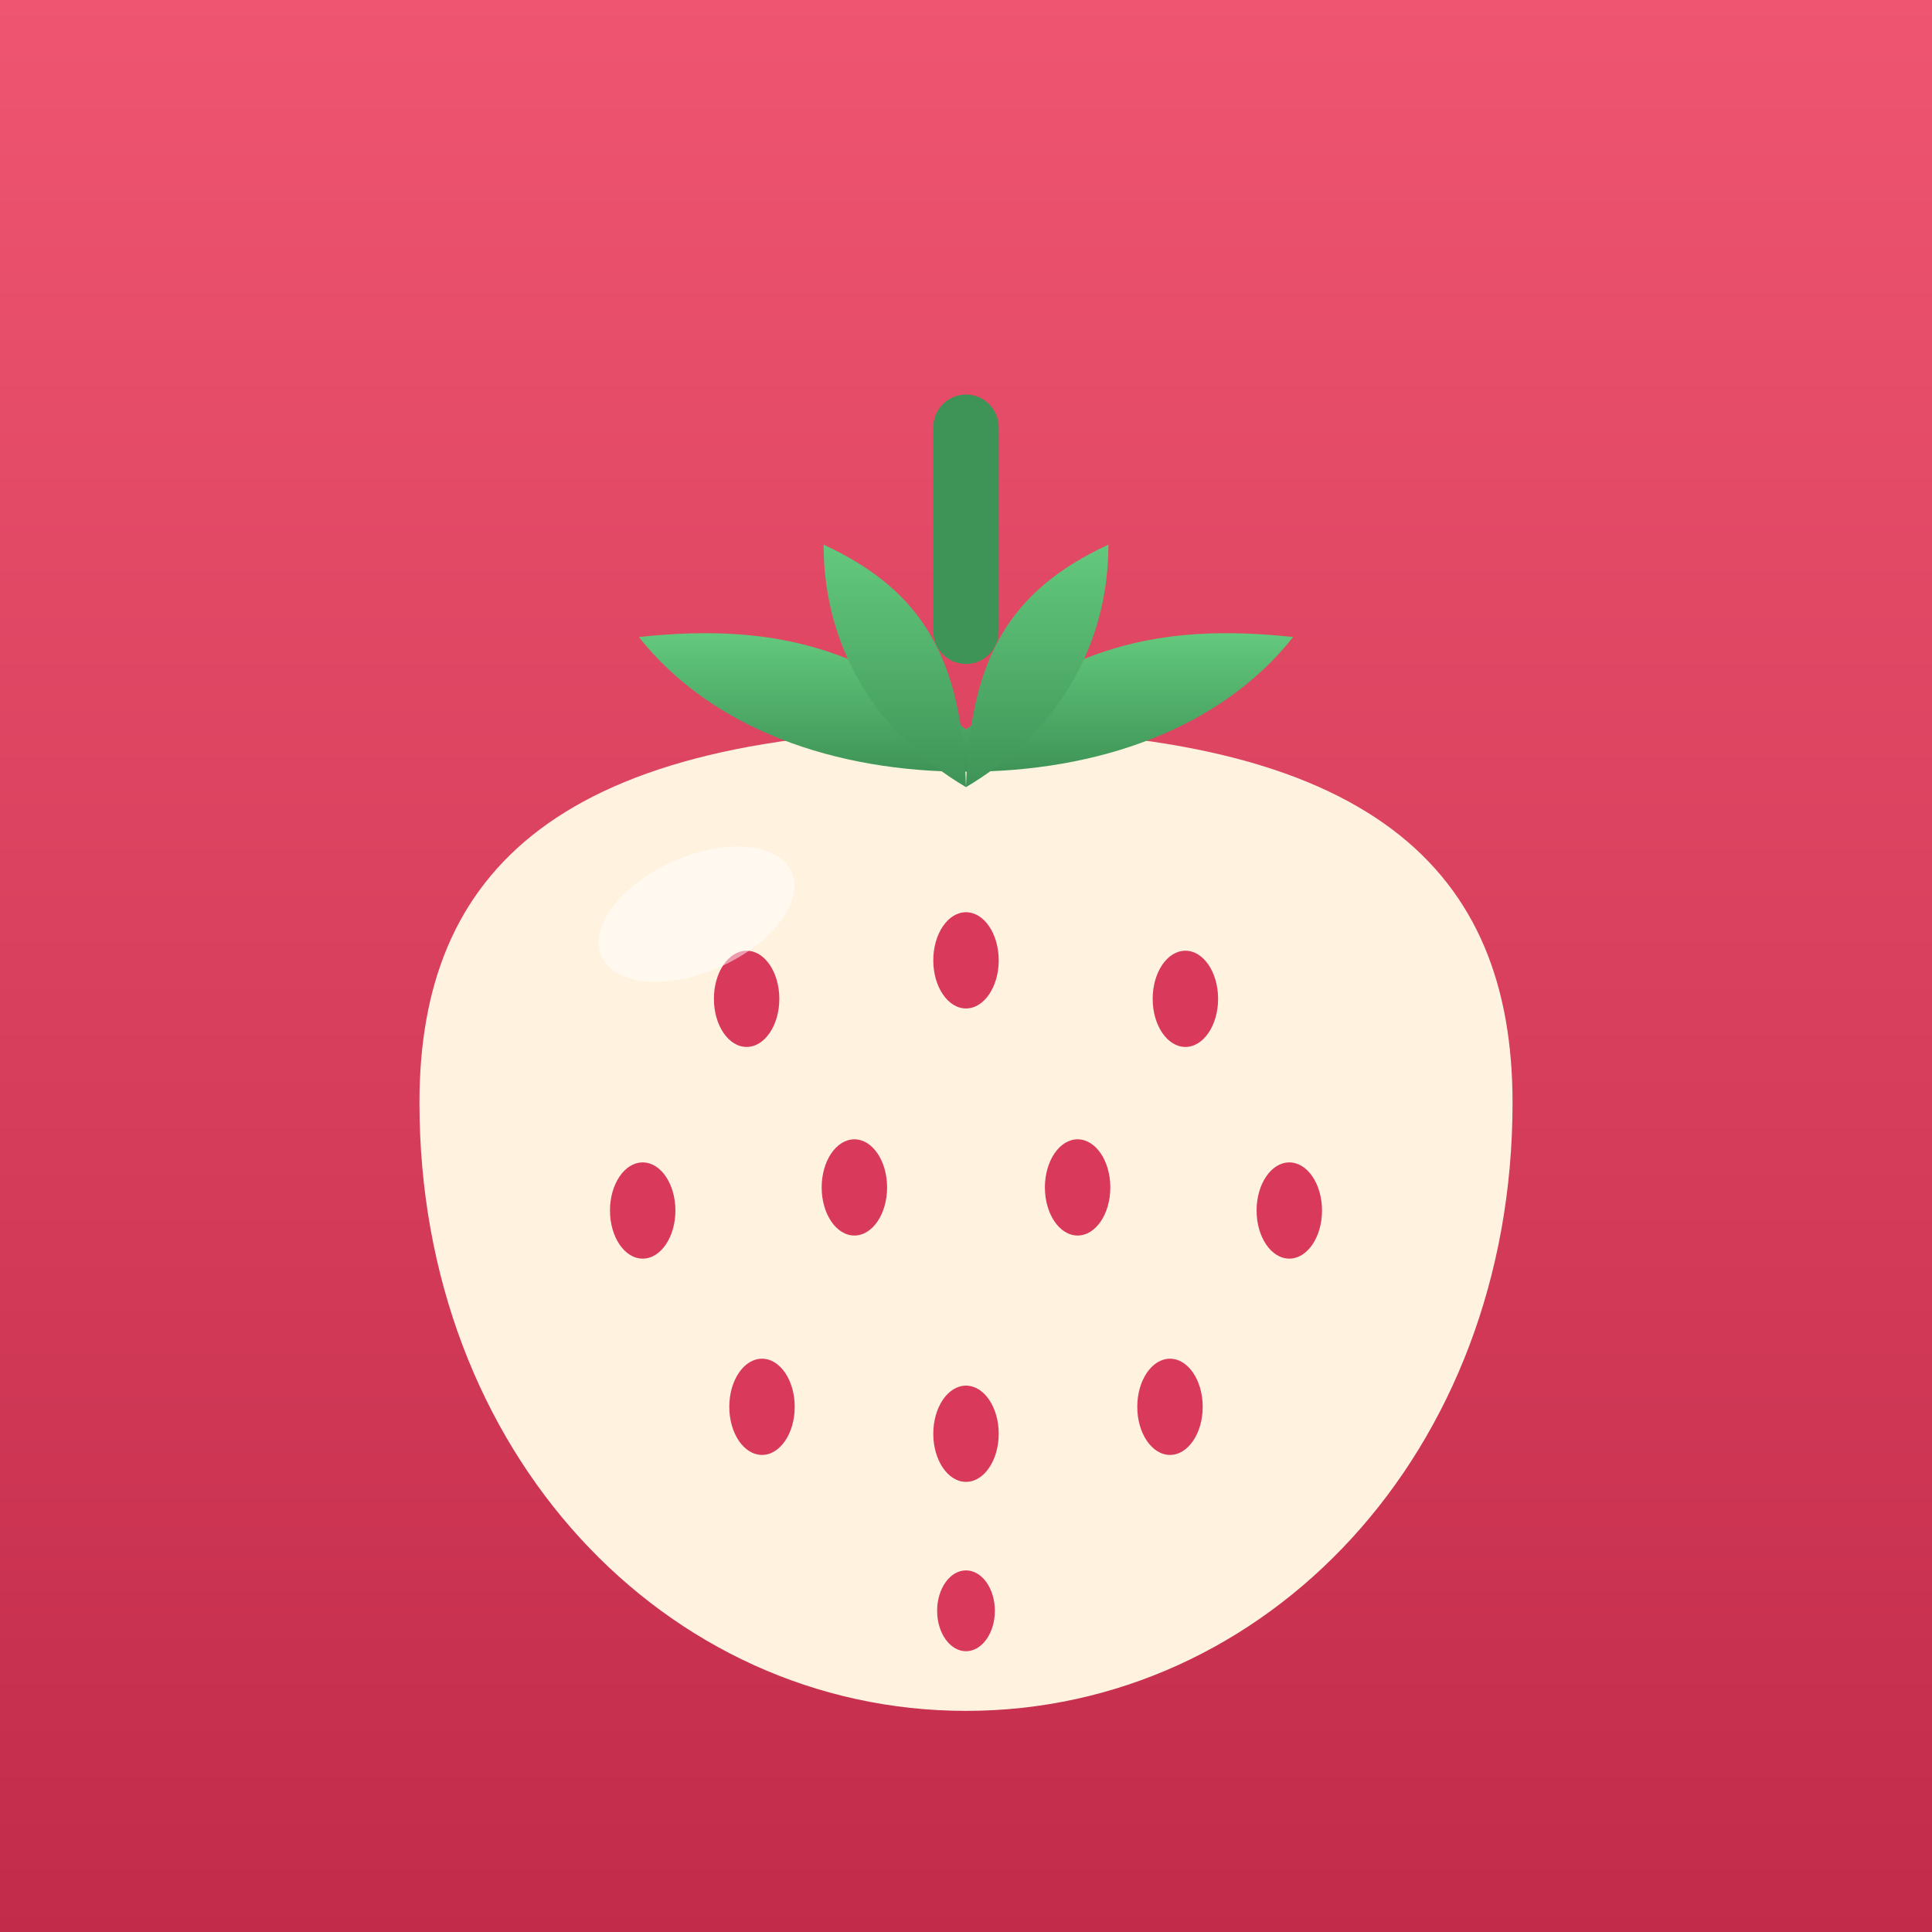
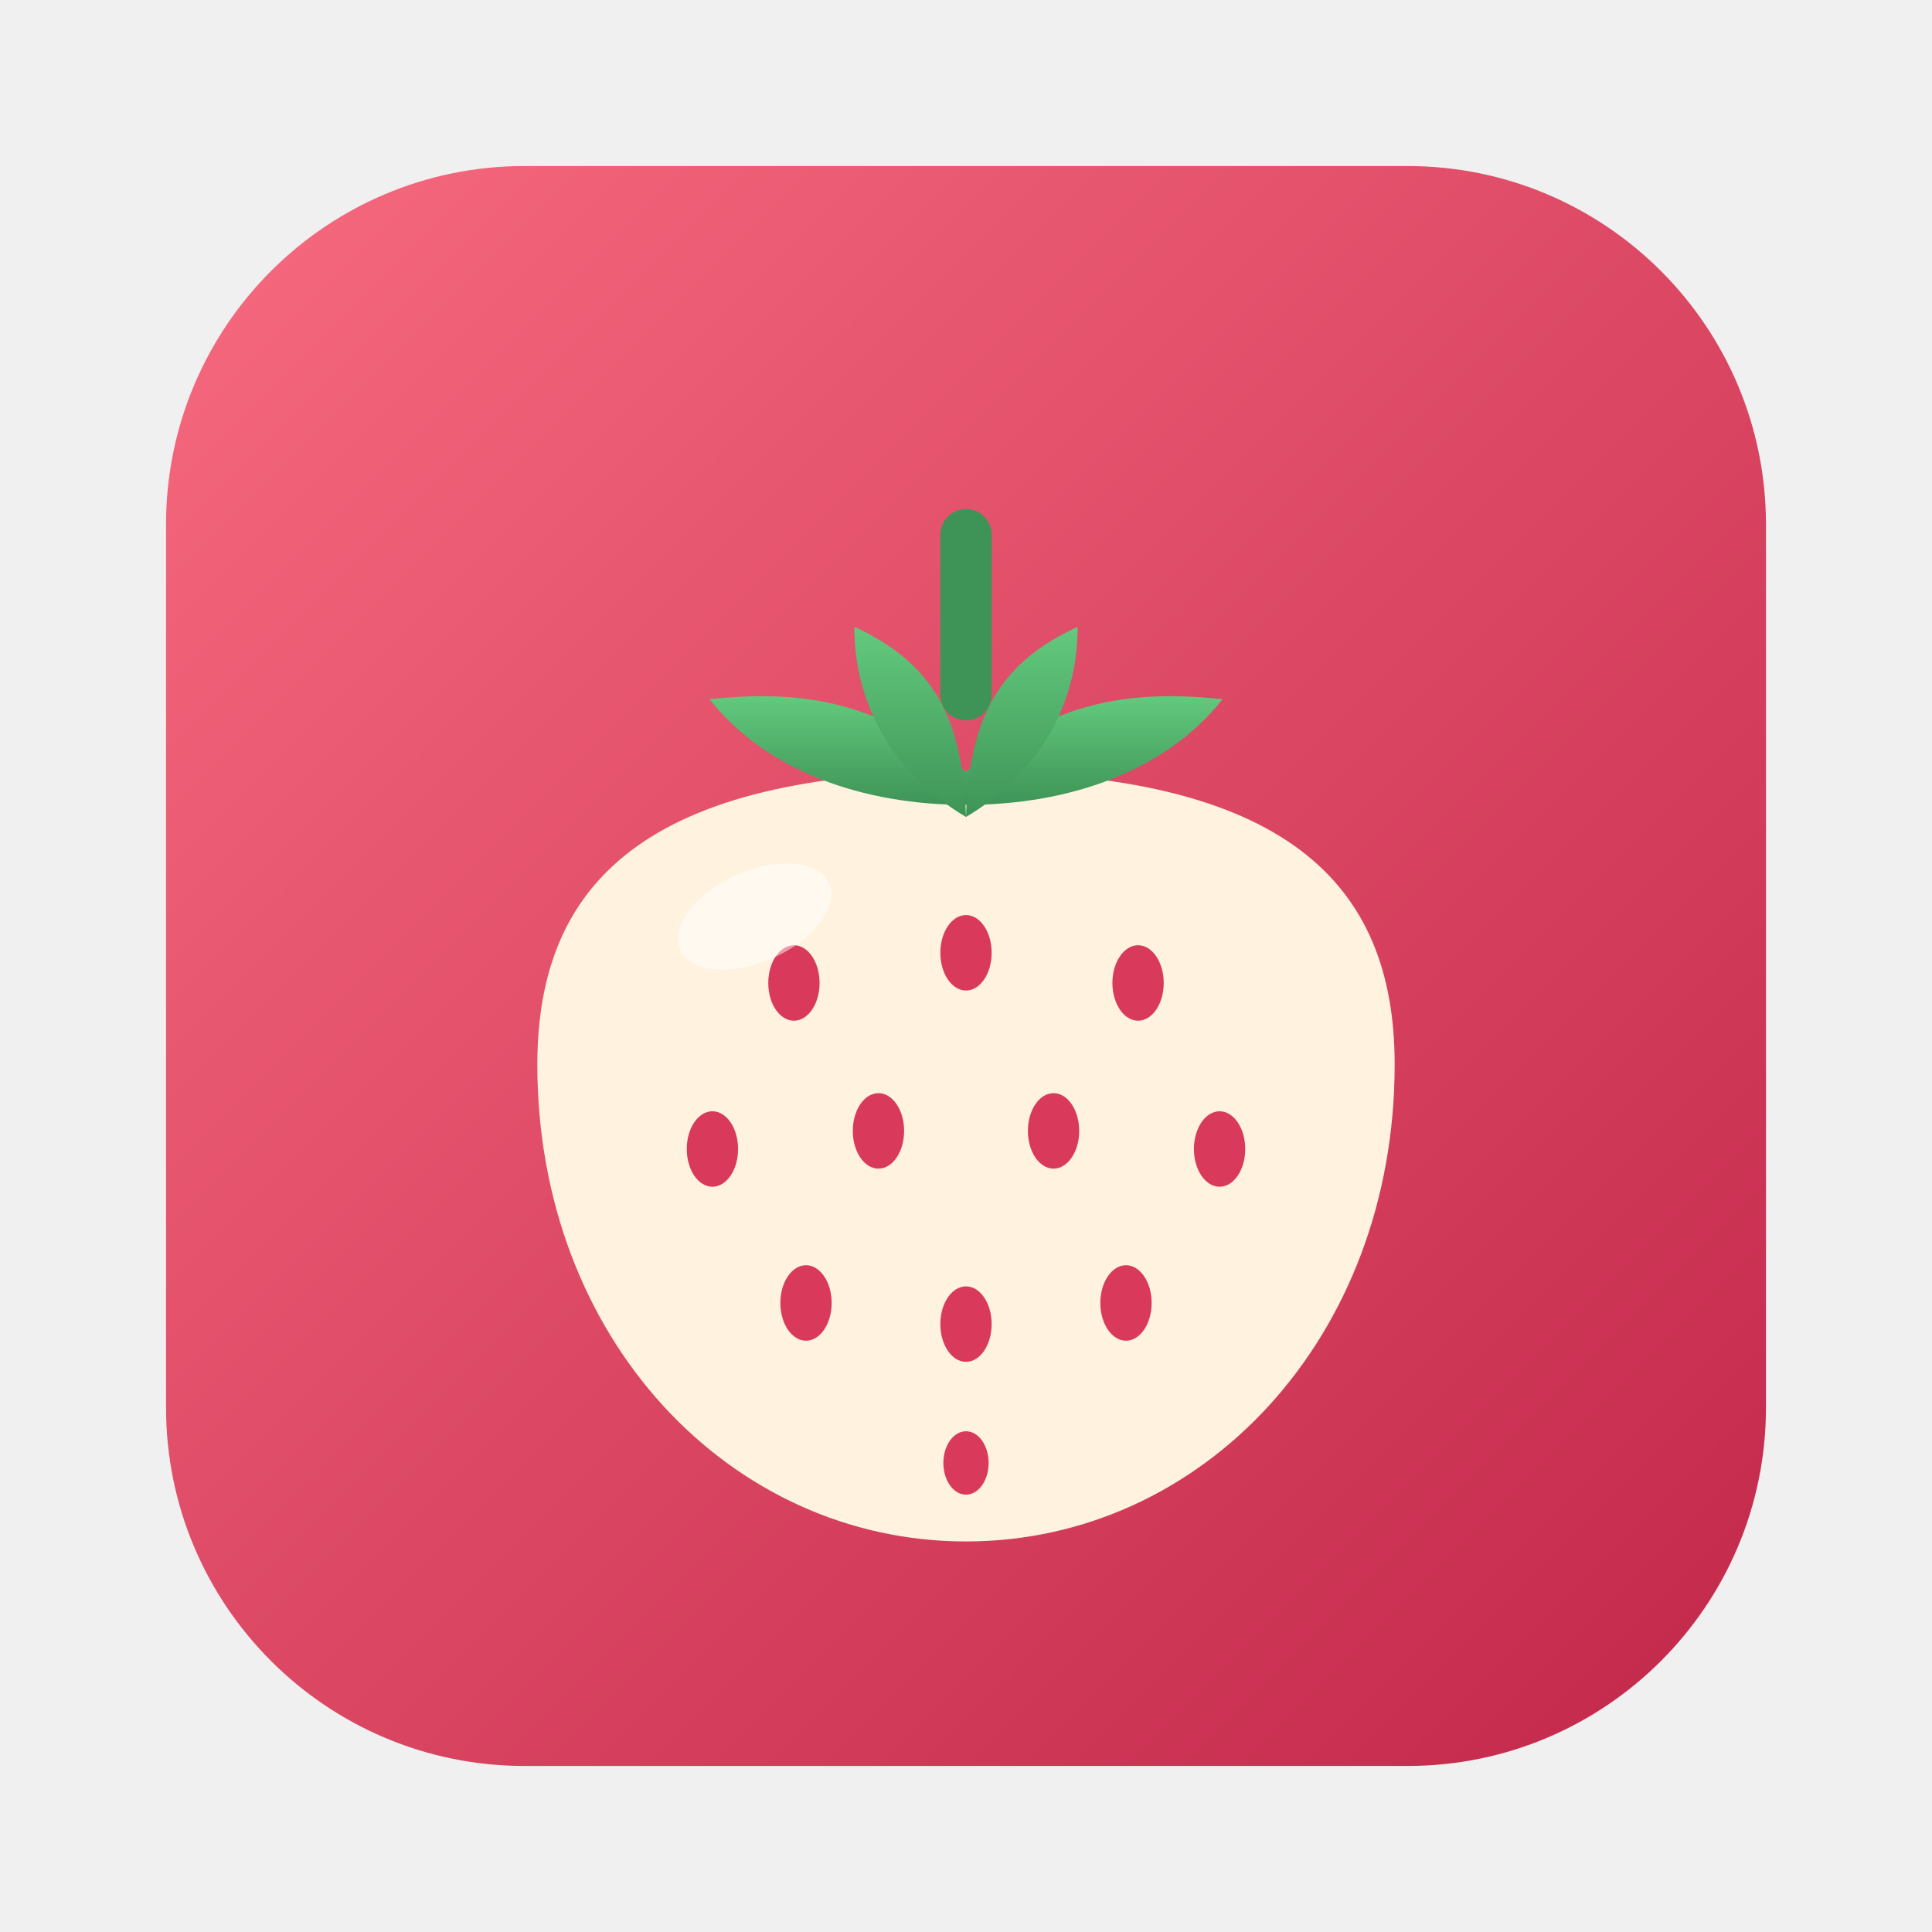
<svg xmlns="http://www.w3.org/2000/svg" width="1024" height="1024" viewBox="0 0 1024 1024">
  <defs>
-     <linearGradient id="bg" x1="0" y1="0" x2="0" y2="1">
-       <stop offset="0" stop-color="#EF5570" />
-       <stop offset="1" stop-color="#C22B4A" />
+     <linearGradient id="bg" x1="0" y1="0" x2="1" y2="1">
+       <stop offset="0" stop-color="#F76A7F" />
+       <stop offset="1" stop-color="#C2274A" />
    </linearGradient>
    <linearGradient id="leaf" x1="0" y1="0" x2="0" y2="1">
      <stop offset="0" stop-color="#63C97D" />
      <stop offset="1" stop-color="#3E9457" />
    </linearGradient>
  </defs>
-   <rect width="1024" height="1024" fill="url(#bg)" />
-   <g transform="translate(512 560) scale(1.02) translate(-512 -560)">
+   <rect x="88" y="88" width="848" height="848" rx="190" ry="190" fill="url(#bg)" />
+   <g transform="translate(512 545) scale(0.8) translate(-512 -560)">
    <path fill="#FFF3E0" d="M512 900       C 356 900 228 766 228 584       C 228 464 300 390 512 390       C 724 390 796 464 796 584       C 796 766 668 900 512 900 Z" />
    <g fill="#D9395A">
      <ellipse cx="398" cy="530" rx="17" ry="25" />
      <ellipse cx="512" cy="510" rx="17" ry="25" />
      <ellipse cx="626" cy="530" rx="17" ry="25" />
      <ellipse cx="344" cy="640" rx="17" ry="25" />
      <ellipse cx="454" cy="628" rx="17" ry="25" />
      <ellipse cx="570" cy="628" rx="17" ry="25" />
      <ellipse cx="680" cy="640" rx="17" ry="25" />
      <ellipse cx="406" cy="742" rx="17" ry="25" />
      <ellipse cx="512" cy="756" rx="17" ry="25" />
      <ellipse cx="618" cy="742" rx="17" ry="25" />
      <ellipse cx="512" cy="848" rx="15" ry="21" />
    </g>
    <g fill="url(#leaf)">
      <path d="M512 412 C 444 412 380 390 342 342 C 416 334 460 350 512 390 Z" />
      <path d="M512 412 C 580 412 644 390 682 342 C 608 334 564 350 512 390 Z" />
      <path d="M512 420 C 468 394 438 350 438 294 C 490 318 510 354 512 420 Z" />
      <path d="M512 420 C 556 394 586 350 586 294 C 534 318 514 354 512 420 Z" />
    </g>
    <rect x="495" y="216" width="34" height="140" rx="17" fill="#3E9457" />
    <ellipse cx="372" cy="486" rx="54" ry="30" fill="#FFFFFF" opacity="0.5" transform="rotate(-24 372 486)" />
  </g>
</svg>
